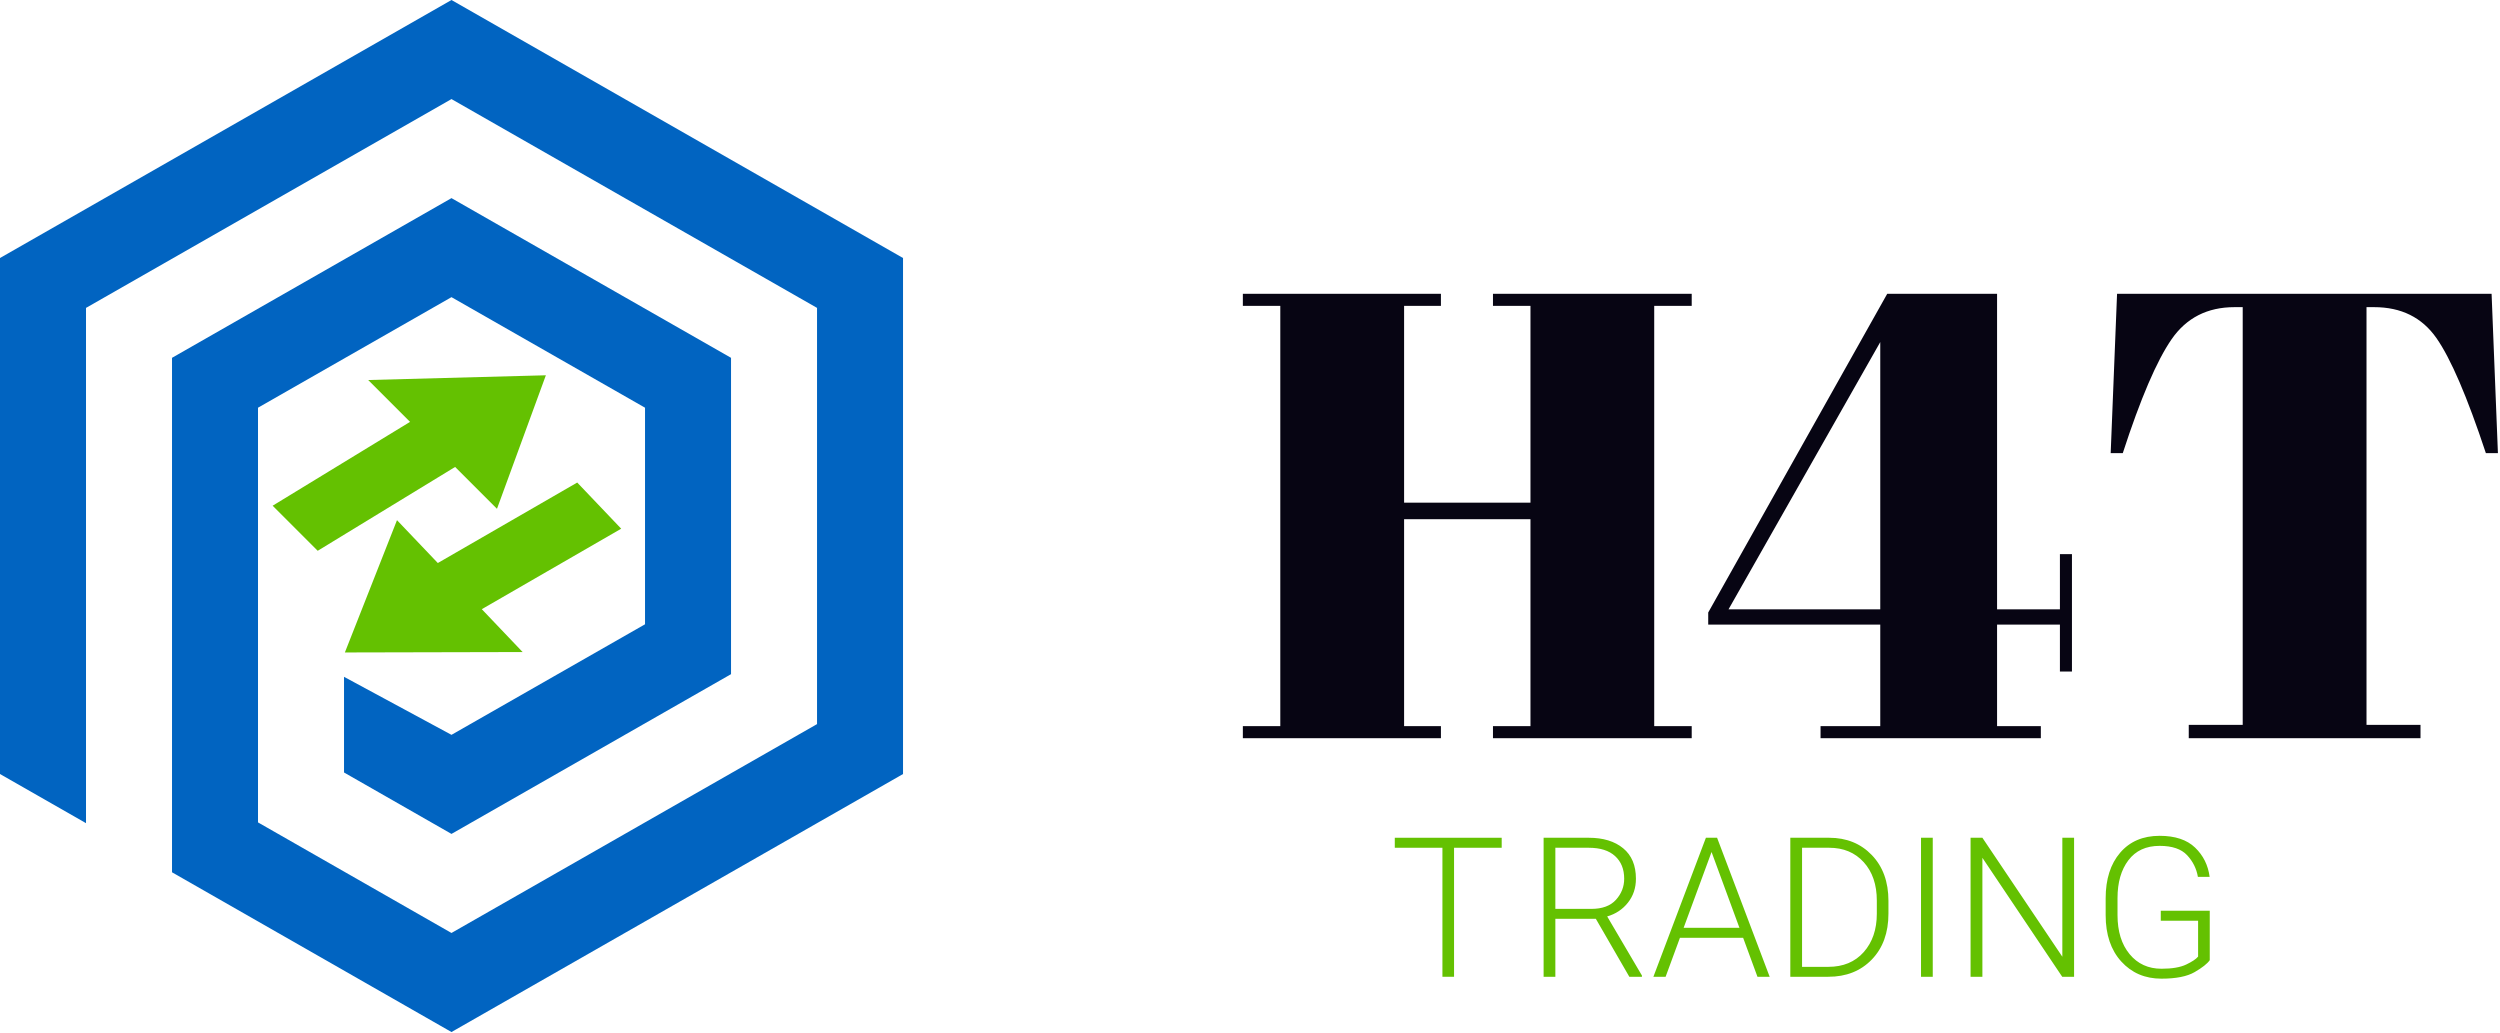
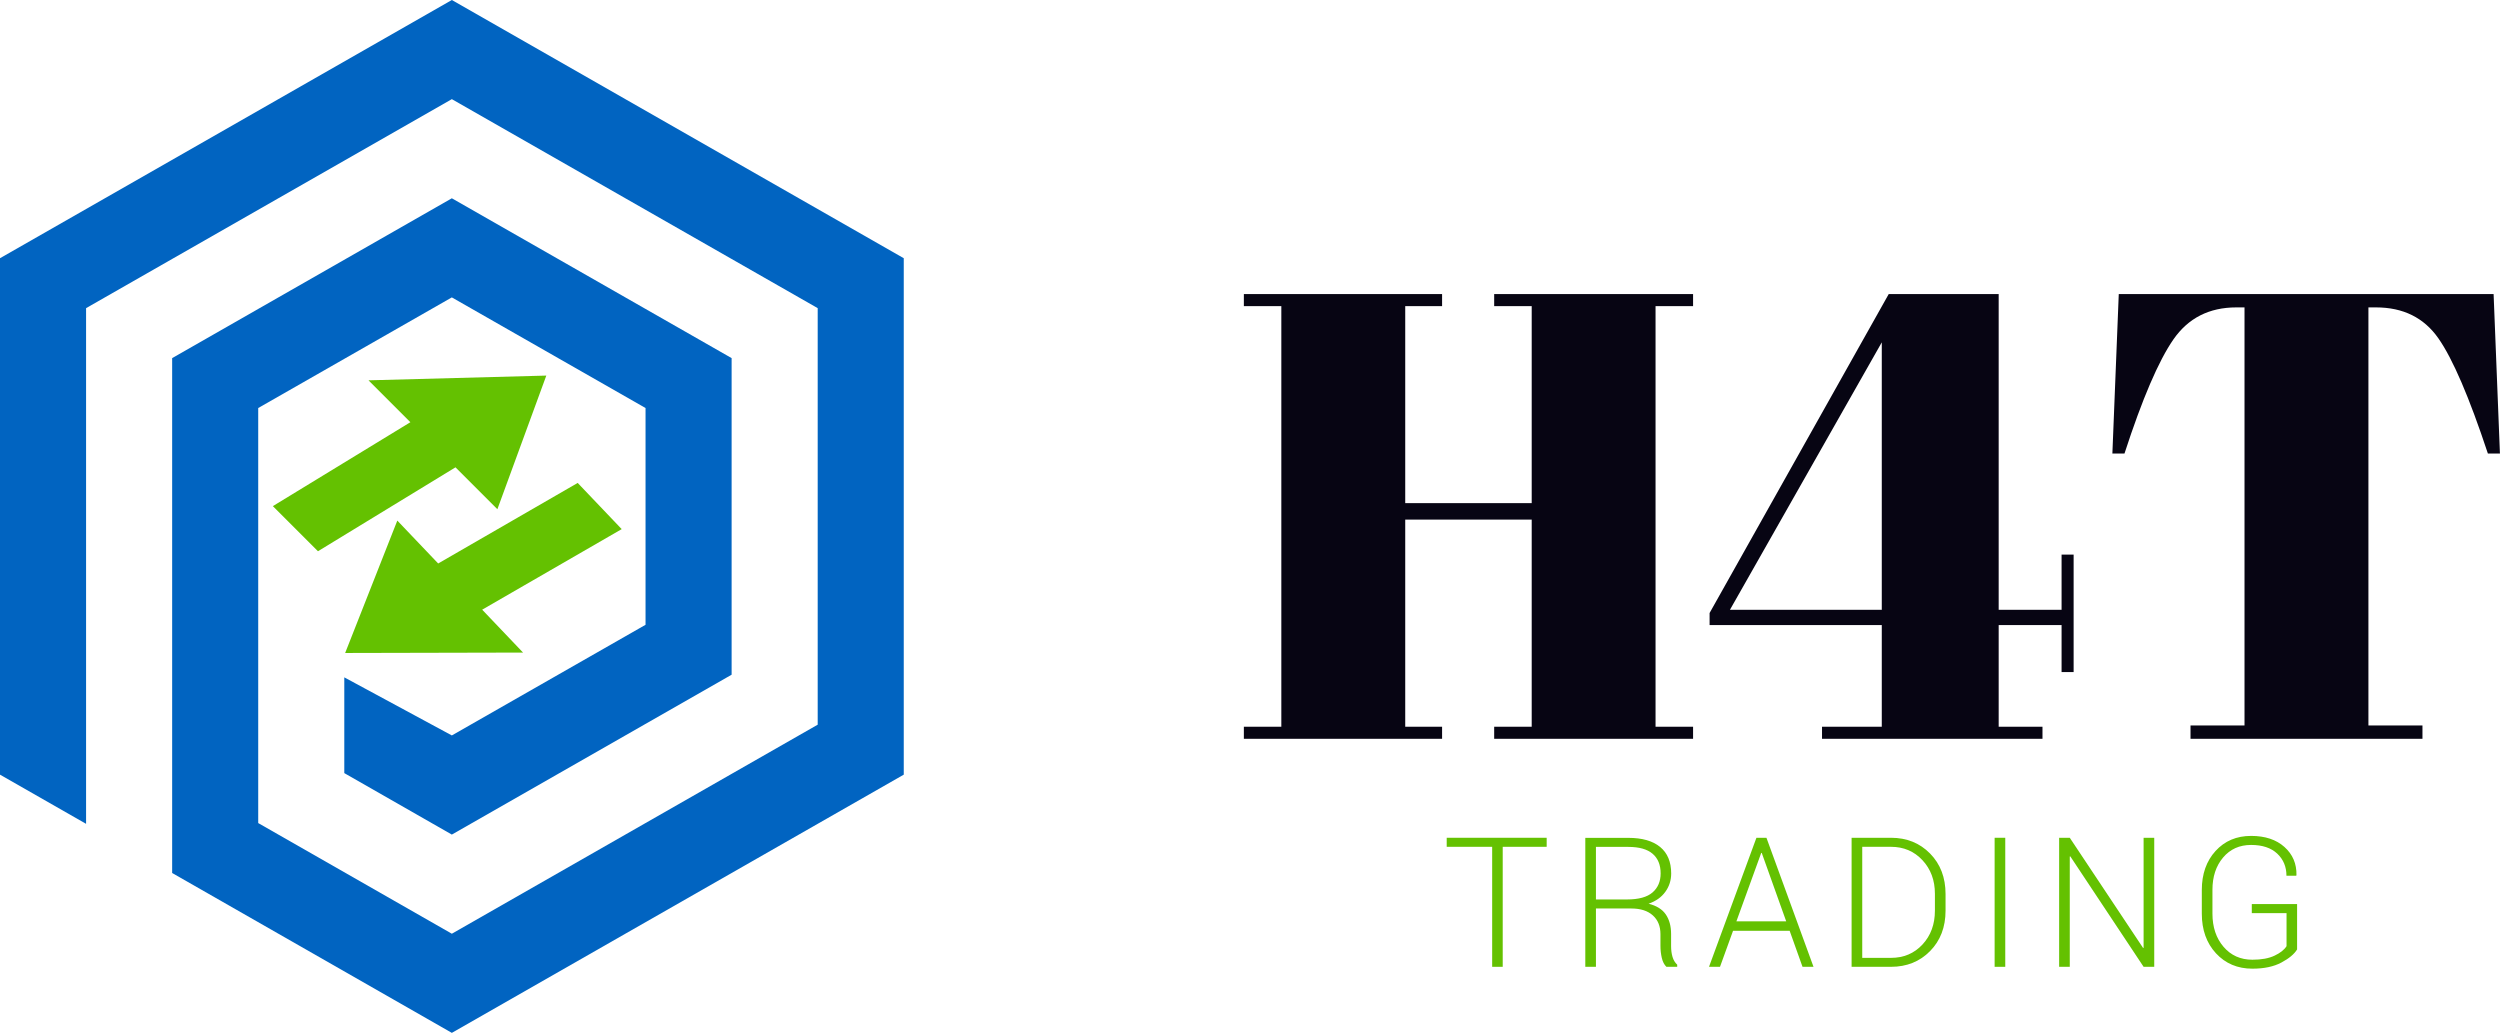
- <svg xmlns="http://www.w3.org/2000/svg" width="100%" height="100%" viewBox="0 0 988 408" version="1.1" xml:space="preserve" style="fill-rule:evenodd;clip-rule:evenodd;stroke-linejoin:round;stroke-miterlimit:2;">
-   <g id="trading-horizontal">
+ <svg xmlns="http://www.w3.org/2000/svg" width="100%" height="100%" viewBox="0 0 2731 1129" version="1.1" xml:space="preserve" style="fill-rule:evenodd;clip-rule:evenodd;stroke-linejoin:round;stroke-miterlimit:2;">
+   <g>
+     <path d="M1358.79,321.237l0,13.159l40.936,-0l-0,459.458l-40.936,-0l0,13.214l216.544,0l-0,-13.214l-40.262,-0l0,-226.215l138.159,0l-0,226.215l-40.993,-0l-0,13.214l217.275,0l-0,-13.214l-40.992,-0l-0,-459.458l40.992,-0l-0,-13.159l-217.275,0l-0,13.159l40.993,-0l-0,215.193l-138.159,-0l0,-215.193l40.262,-0l-0,-13.159l-216.544,0Zm631.58,485.831l240.835,0l0,-13.214l-47.853,-0l0,-110.999l68.715,0l0,51.339l13.16,-0l-0,-128.375l-13.16,0l0,60.336l-68.715,0l0,-344.918l-120.107,0l-195.683,348.404l0,13.214l188.091,0l-0,110.999l-65.283,-0l0,13.214Zm-100.596,-140.913l165.879,-292.173l-0,292.173l-165.879,0Zm834.235,-344.918l-409.471,0l-6.973,174.201l13.218,0c19.394,-59.716 37.225,-101.214 53.415,-124.606c16.192,-23.335 39.078,-35.031 68.716,-35.031l8.996,-0l0,456.703l-58.988,0l-0,14.564l253.375,0l-0,-14.564l-59.038,0l0,-456.703l8.317,-0c29.638,-0 52.293,11.246 68.043,33.682c15.741,22.436 33.792,64.44 54.145,125.955l13.16,0l-6.915,-174.201Z" style="fill:#070513;fill-rule:nonzero;" />
    <g>
-       <path d="M491.177,116.121l-0,4.757l14.797,-0l0,166.085l-14.797,-0l-0,4.777l78.276,-0l0,-4.777l-14.553,-0l-0,-81.772l49.941,-0l0,81.772l-14.818,-0l0,4.777l78.541,-0l-0,-4.777l-14.818,-0l-0,-166.085l14.818,-0l-0,-4.757l-78.541,0l0,4.757l14.818,-0l0,77.788l-49.941,-0l-0,-77.788l14.553,-0l0,-4.757l-78.276,0Zm228.304,175.619l87.057,-0l0,-4.777l-17.298,-0l0,-40.124l24.839,-0l0,18.558l4.757,-0l0,-46.405l-4.757,-0l0,21.81l-24.839,0l0,-124.681l-43.416,0l-70.736,125.941l0,4.777l67.991,-0l0,40.124l-23.598,-0l-0,4.777Zm-36.364,-50.938l59.962,-105.615l0,105.615l-59.962,0Zm301.56,-124.681l-148.016,0l-2.52,62.97l4.778,0c7.01,-21.586 13.456,-36.587 19.308,-45.042c5.853,-8.436 14.126,-12.664 24.84,-12.664l3.252,0l-0,165.09l-21.324,-0l0,5.265l91.591,-0l-0,-5.265l-21.341,-0l-0,-165.09l3.006,0c10.714,0 18.903,4.066 24.596,12.176c5.69,8.11 12.215,23.294 19.573,45.53l4.757,0l-2.5,-62.97Z" style="fill:#070513;fill-rule:nonzero;" />
+       <path d="M1689.59,925.053l-48.023,0l0,131.094l-11.521,0l-0,-131.094l-49.669,0l0,-9.875l109.213,-0l-0,9.875Z" style="fill:#64c101;fill-rule:nonzero;" />
+       <path d="M1743.4,992.44l-0,63.707l-11.618,0l-0,-140.872l46.957,-0c15.104,-0 26.69,3.308 34.758,9.924c8.069,6.616 12.103,16.281 12.103,28.997c-0,7.487 -2.146,14.184 -6.439,20.09c-4.292,5.906 -10.376,10.215 -18.25,12.926c8.713,2.194 14.991,6.115 18.831,11.763c3.841,5.648 5.761,12.732 5.761,21.252l-0,13.264c-0,4.389 0.516,8.327 1.549,11.812c1.033,3.486 2.743,6.326 5.131,8.52l0,2.324l-11.812,0c-2.388,-2.324 -4.066,-5.583 -5.034,-9.779c-0.968,-4.195 -1.452,-8.552 -1.452,-13.07l-0,-12.877c-0,-8.65 -2.792,-15.475 -8.375,-20.478c-5.584,-5.002 -13.378,-7.503 -23.382,-7.503l-38.728,-0Zm-0,-9.876l33.984,0c12.715,0 22.01,-2.566 27.884,-7.697c5.873,-5.131 8.81,-12.054 8.81,-20.768c0,-9.294 -2.921,-16.443 -8.762,-21.445c-5.841,-5.003 -14.7,-7.504 -26.577,-7.504l-35.339,0l-0,57.414Z" style="fill:#64c101;fill-rule:nonzero;" />
+       <path d="M1955.03,1016.84l-61.868,0l-14.232,39.309l-12.006,0l51.799,-140.969l10.94,-0l51.411,140.969l-12.005,0l-14.039,-39.309Zm-58.188,-10.359l54.412,-0l-26.722,-74.745l-0.581,-0l-27.109,74.745Z" style="fill:#64c101;fill-rule:nonzero;" />
+       <path d="M2022.69,1056.15l-0,-140.969l42.987,-0c17.234,-0 31.483,5.744 42.746,17.234c11.264,11.489 16.895,26.238 16.895,44.246l0,18.105c0,18.009 -5.631,32.742 -16.895,44.199c-11.263,11.457 -25.512,17.185 -42.746,17.185l-42.987,0Zm11.618,-131.094l-0,121.315l31.369,0c13.942,0 25.432,-4.873 34.468,-14.62c9.037,-9.746 13.555,-22.074 13.555,-36.985l-0,-18.395c-0,-14.717 -4.535,-26.948 -13.603,-36.695c-9.069,-9.746 -20.542,-14.62 -34.42,-14.62l-31.369,0Z" style="fill:#64c101;fill-rule:nonzero;" />
+       <rect x="2178.93" y="915.178" width="11.618" height="140.969" style="fill:#64c101;fill-rule:nonzero;" />
+       <path d="M2353.29,1056.15l-11.618,0l-80.07,-120.637l-0.581,0.097l0,120.54l-11.618,0l0,-140.969l11.618,-0l80.07,120.346l0.581,-0.096l0,-120.25l11.618,-0l0,140.969Z" style="fill:#64c101;fill-rule:nonzero;" />
+       <path d="M2509.34,1037.17c-3.098,5.1 -8.827,9.876 -17.185,14.33c-8.359,4.453 -18.896,6.68 -31.612,6.68c-16.201,0 -29.465,-5.583 -39.793,-16.75c-10.327,-11.166 -15.491,-25.624 -15.491,-43.375l0,-25.851c0,-17.427 5.002,-31.627 15.007,-42.6c10.005,-10.973 22.946,-16.459 38.825,-16.459c15.297,-0 27.448,4.034 36.452,12.102c9.005,8.068 13.378,18.331 13.119,30.789l-0.29,0.581l-10.65,-0c-0,-9.747 -3.357,-17.783 -10.069,-24.109c-6.713,-6.325 -16.234,-9.488 -28.562,-9.488c-12.651,0 -22.85,4.583 -30.595,13.749c-7.746,9.165 -11.619,20.913 -11.619,35.242l0,26.044c0,14.717 4.035,26.787 12.103,36.211c8.068,9.424 18.589,14.135 31.563,14.135c9.876,0 17.944,-1.484 24.205,-4.453c6.261,-2.969 10.618,-6.423 13.071,-10.36l-0,-36.114l-37.954,0l0,-9.875l49.475,-0l0,49.571Z" style="fill:#64c101;fill-rule:nonzero;" />
    </g>
-     <text x="549.249px" y="386.02px" style="font-family:'Roboto-Light', 'Roboto';font-weight:300;font-size:77.276px;fill:#64c101;">T<tspan x="603.161px 661.3px 716.42px 776.143px 804.774px 867.026px " y="386.02px 386.02px 386.02px 386.02px 386.02px 386.02px ">RADING</tspan>
-     </text>
-     <path d="M178.424,290.41l-42.468,-22.934l-0,37.808l42.468,24.278l110.479,-63.133l0,-125.018l-110.479,-63.113l-110.444,63.113l0,203.318l110.444,63.132l178.452,-101.965l0,-203.932l-178.452,-101.964l-178.424,101.964l-0,203.932l33.99,19.419l0,-203.635l144.434,-82.529l144.469,82.529l0,164.485l-144.469,82.546l-76.459,-43.697l0,-163.891l76.459,-43.688l76.489,43.688l0,85.594l-76.489,43.693Z" style="fill:#0164c1;fill-rule:nonzero;" />
-     <path d="M162.05,166.723l-16.542,-16.542l70.22,-1.869l-19.321,52.768l-16.542,-16.542l-54.305,33.136l-17.814,-17.815l54.304,-33.136Z" style="fill:#64c101;" />
-     <path d="M190.404,240.749l16.136,16.939l-70.245,0.164l20.597,-52.284l16.135,16.939l55.093,-31.808l17.377,18.242l-55.093,31.808Z" style="fill:#64c101;" />
+     <g>
+       <path d="M493.591,803.391l-117.484,-63.446l0,104.592l117.484,67.163l305.631,-174.651l-0,-345.849l-305.631,-174.596l-305.53,174.596l-0,562.457l305.53,174.649l493.672,-282.076l0,-564.158l-493.672,-282.072l-493.591,282.072l-0,564.158l94.031,53.72l0,-563.333l399.56,-228.308l399.661,228.308l0,455.03l-399.661,228.356l-211.514,-120.884l0,-453.388l211.514,-120.859l211.601,120.859l0,236.787l-211.601,120.873Z" style="fill:#0164c1;fill-rule:nonzero;" />
+       <path d="M448.295,461.224l-45.761,-45.762l194.256,-5.171l-53.451,145.977l-45.762,-45.762l-150.227,91.667l-49.282,-49.282l150.227,-91.667Z" style="fill:#64c101;" />
+       <path d="M526.734,666.008l44.638,46.859l-194.325,0.454l56.979,-144.637l44.637,46.86l152.408,-87.993l48.071,50.464l-152.408,87.993Z" style="fill:#64c101;" />
+     </g>
  </g>
</svg>
